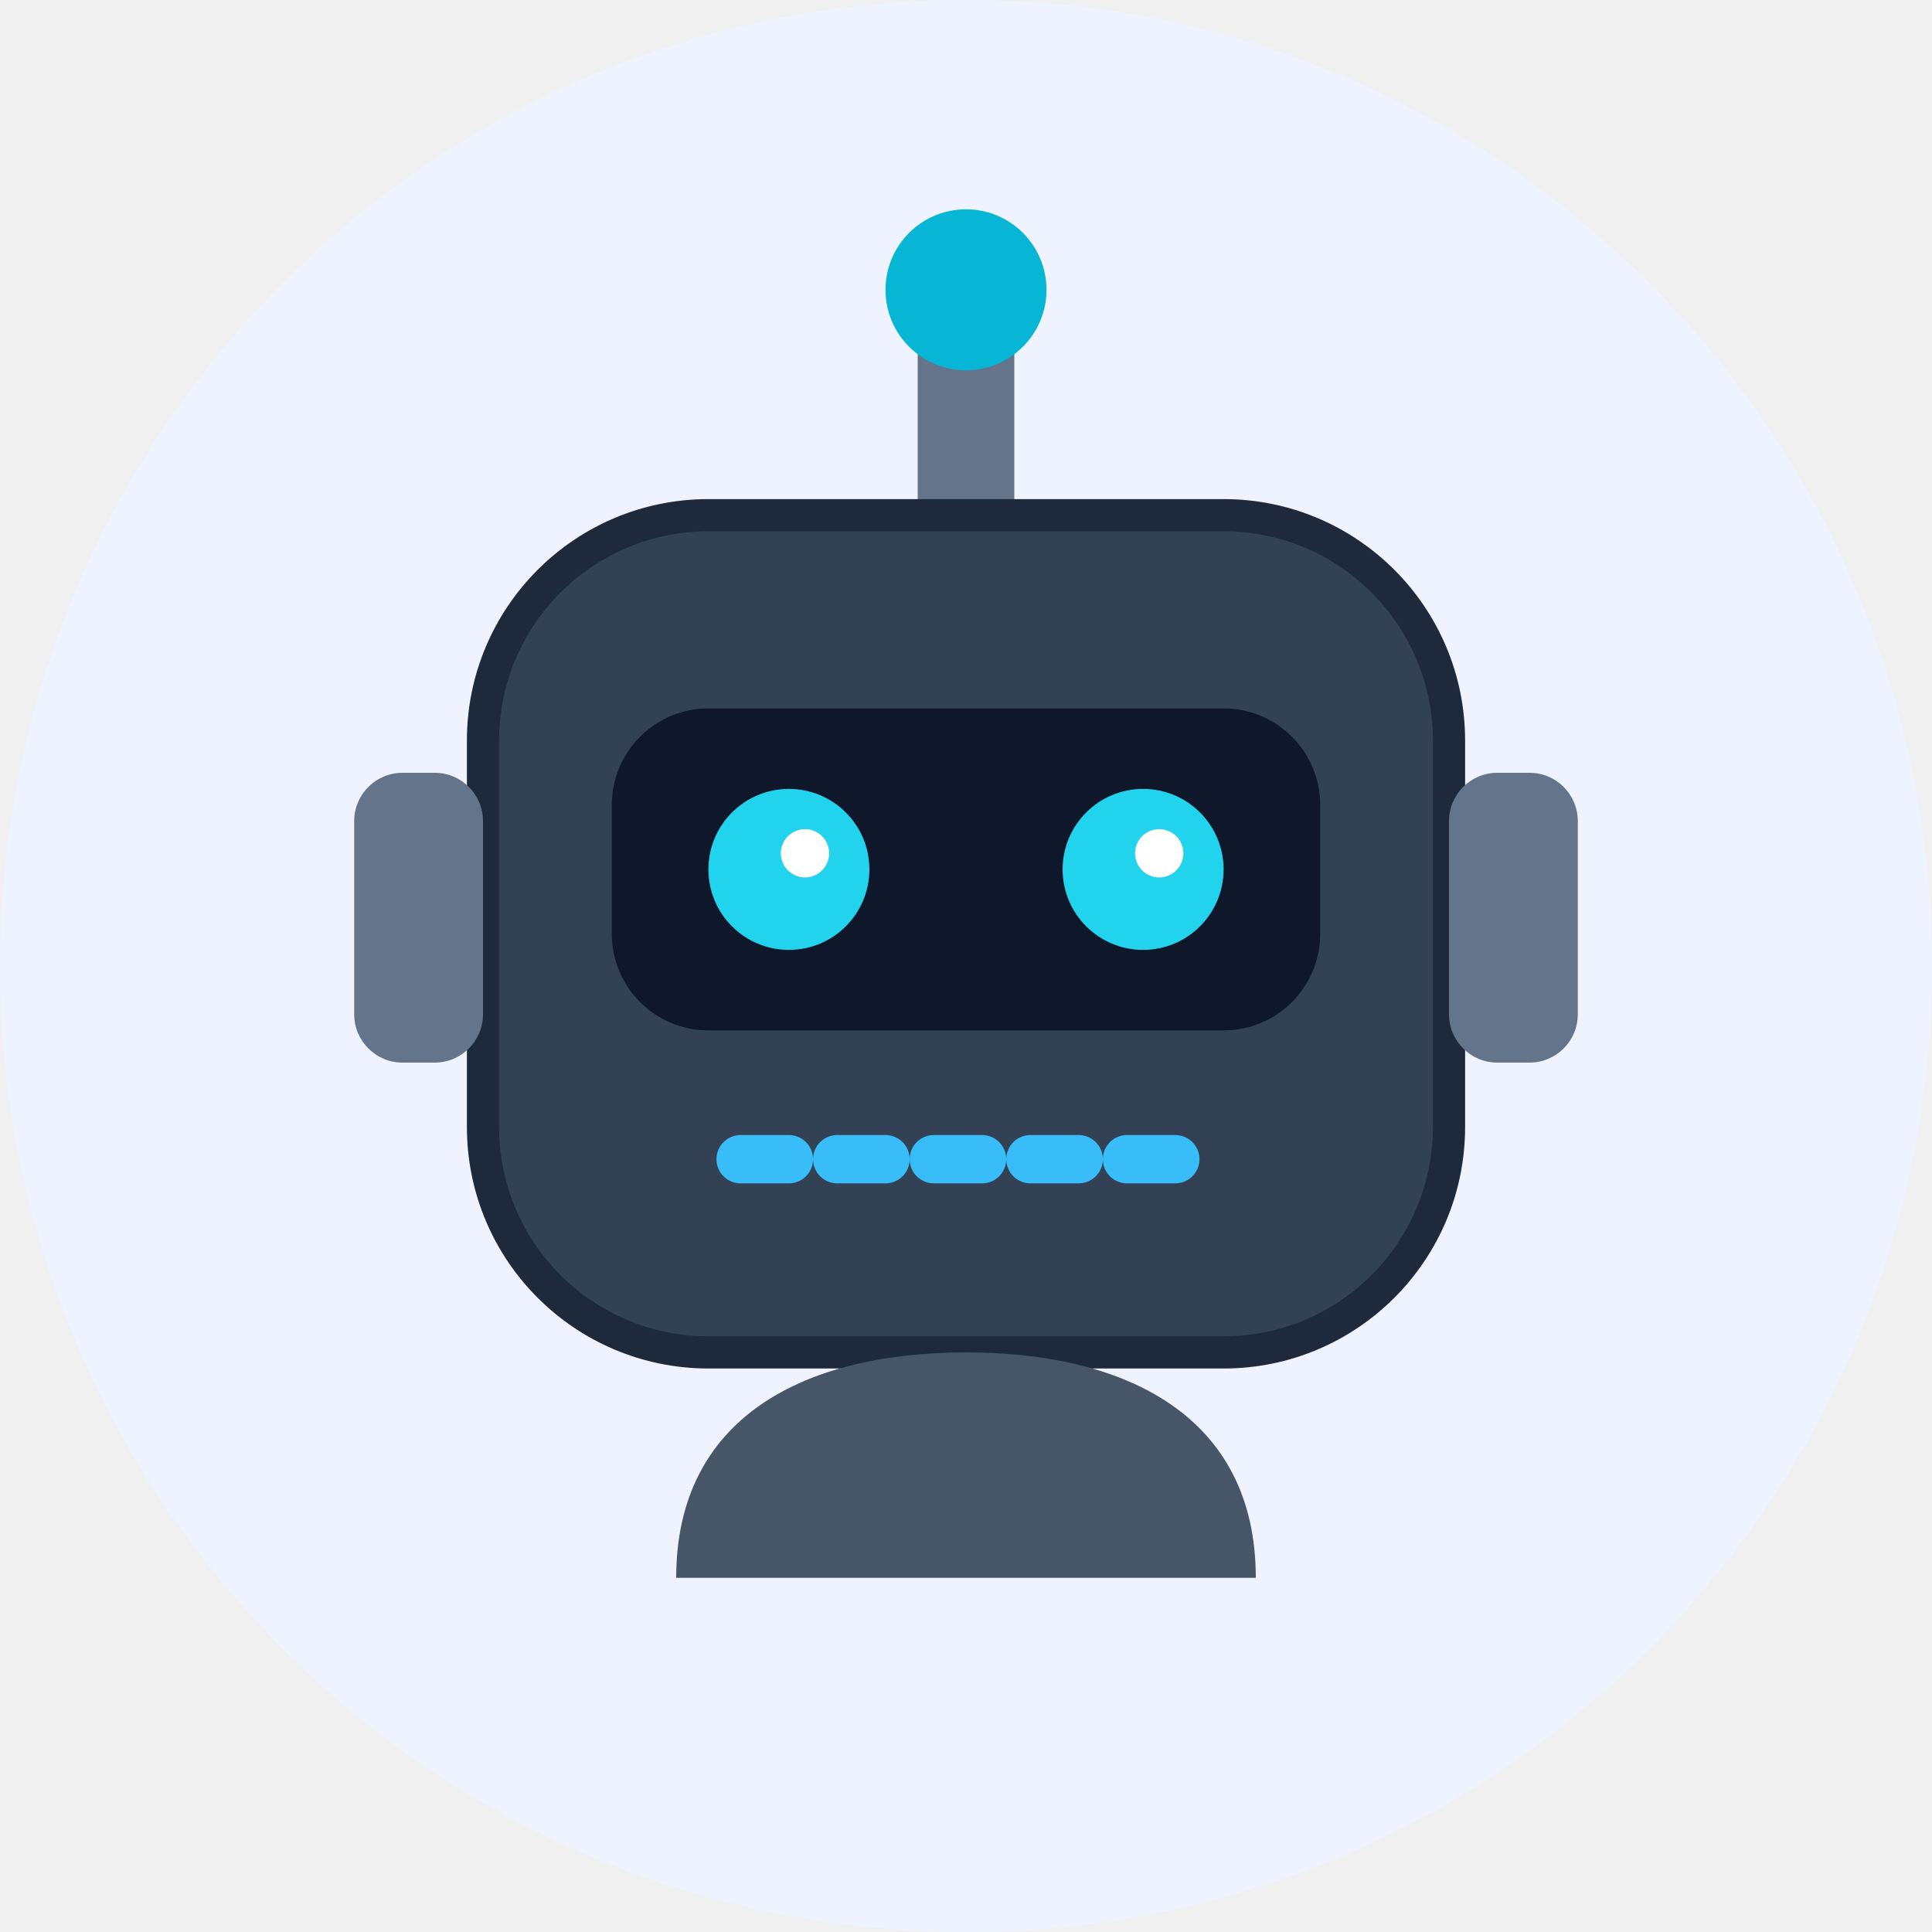
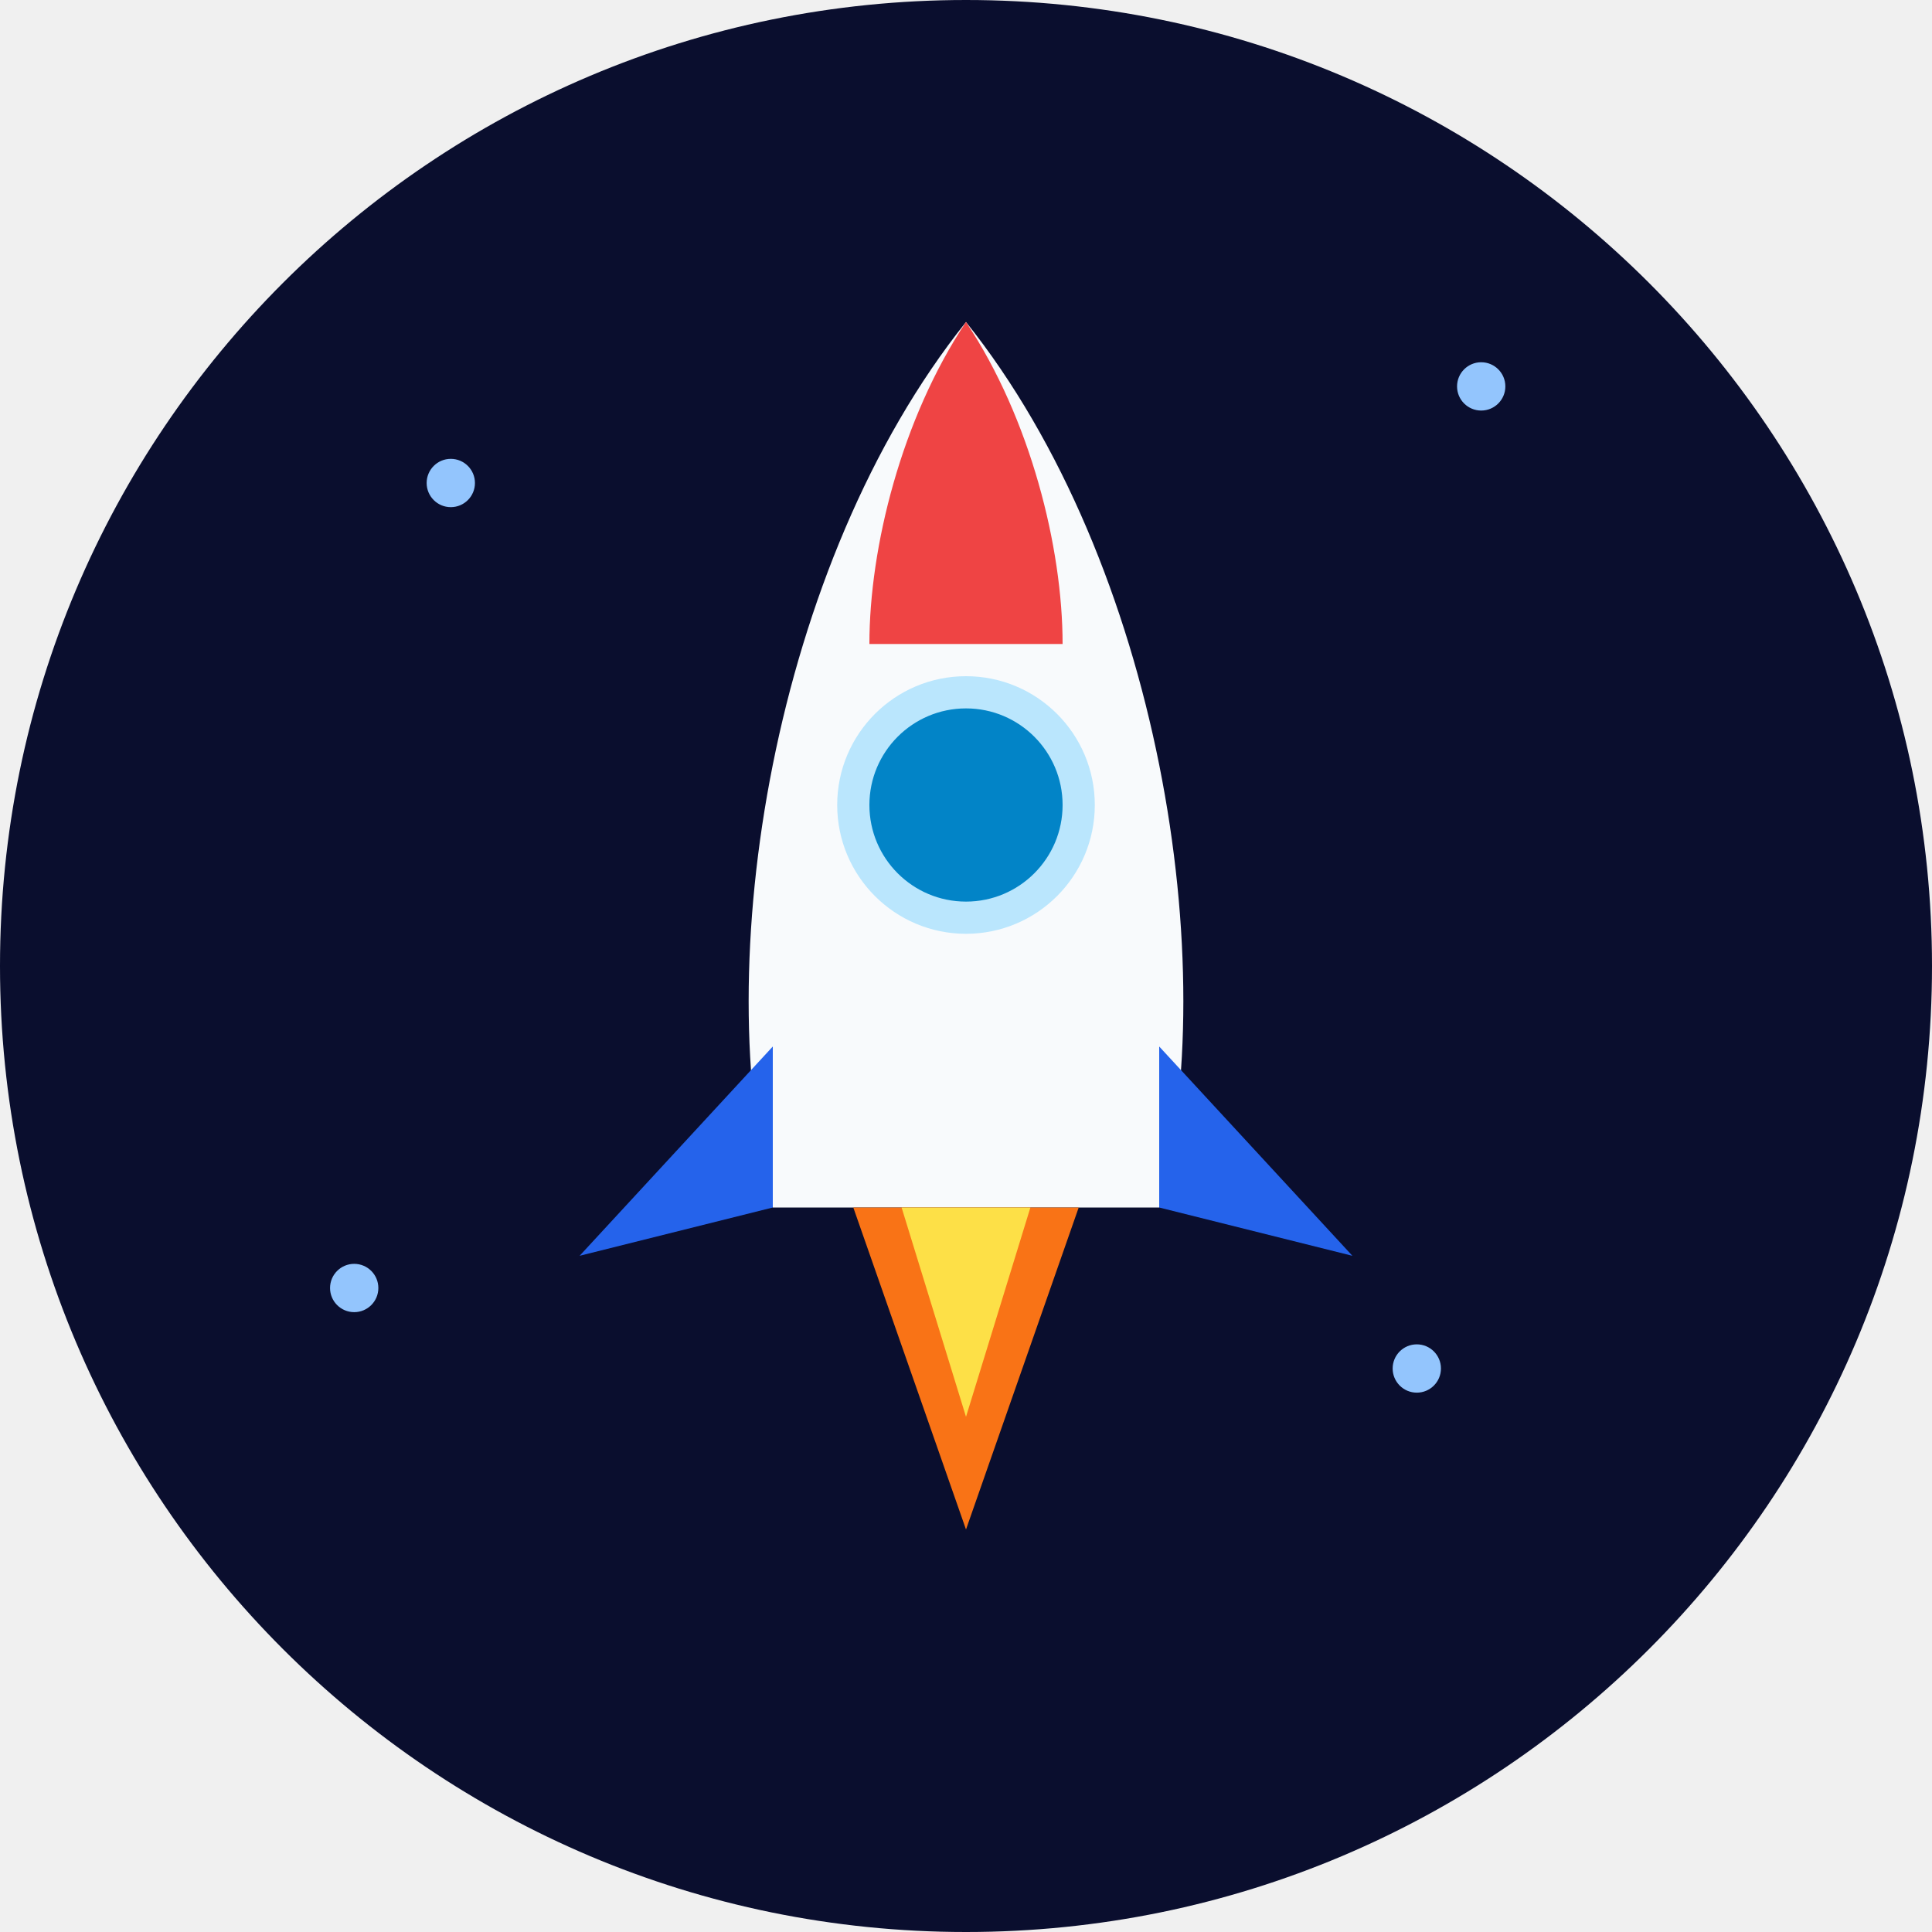
<svg xmlns="http://www.w3.org/2000/svg" viewBox="0 0 120 120" width="100%" height="100%">
-   <rect width="120" height="120" rx="60" fill="#EFF3FF" />
-   <rect x="57" y="18" width="6" height="14" fill="#64748B" />
-   <circle cx="60" cy="18" r="5" fill="#06B6D4" />
-   <rect x="30" y="32" width="60" height="52" rx="14" fill="#334155" stroke="#1E293B" stroke-width="2" />
-   <rect x="22" y="48" width="8" height="18" rx="3" fill="#64748B" />
-   <rect x="90" y="48" width="8" height="18" rx="3" fill="#64748B" />
-   <rect x="38" y="44" width="44" height="20" rx="6" fill="#0F172A" />
-   <circle cx="49" cy="54" r="5" fill="#22D3EE" />
-   <circle cx="71" cy="54" r="5" fill="#22D3EE" />
-   <circle cx="50" cy="53" r="1.5" fill="#FFFFFF" />
-   <circle cx="72" cy="53" r="1.5" fill="#FFFFFF" />
-   <path d="M46 72 H74" stroke="#38BDF8" stroke-width="3" stroke-linecap="round" stroke-dasharray="3,3" />
-   <path d="M42 98 C42 88 50 84 60 84 C70 84 78 88 78 98 Z" fill="#475569" />
+   <rect width="120" height="120" rx="60" fill="#0A0E2E" />
+   <circle cx="28" cy="30" r="1.5" fill="#93C5FD" />
+   <circle cx="92" cy="24" r="1.5" fill="#93C5FD" />
+   <circle cx="88" cy="85" r="1.5" fill="#93C5FD" />
+   <circle cx="22" cy="80" r="1.5" fill="#93C5FD" />
+   <path d="M60 20 C72 35 76 60 72 75 L48 75 C44 60 48 35 60 20 Z" fill="#F8FAFC" />
+   <path d="M60 20 C64 26 66 34 66 40 L54 40 C54 34 56 26 60 20 Z" fill="#EF4444" />
+   <circle cx="60" cy="50" r="7" fill="#0284C7" stroke="#BAE6FD" stroke-width="2" />
+   <path d="M48 65 L36 78 L48 75 Z" fill="#2563EB" />
+   <path d="M72 65 L84 78 L72 75 Z" fill="#2563EB" />
+   <polygon points="53,75 67,75 60,95" fill="#F97316" />
+   <polygon points="56,75 64,75 60,88" fill="#FDE047" />
</svg>
